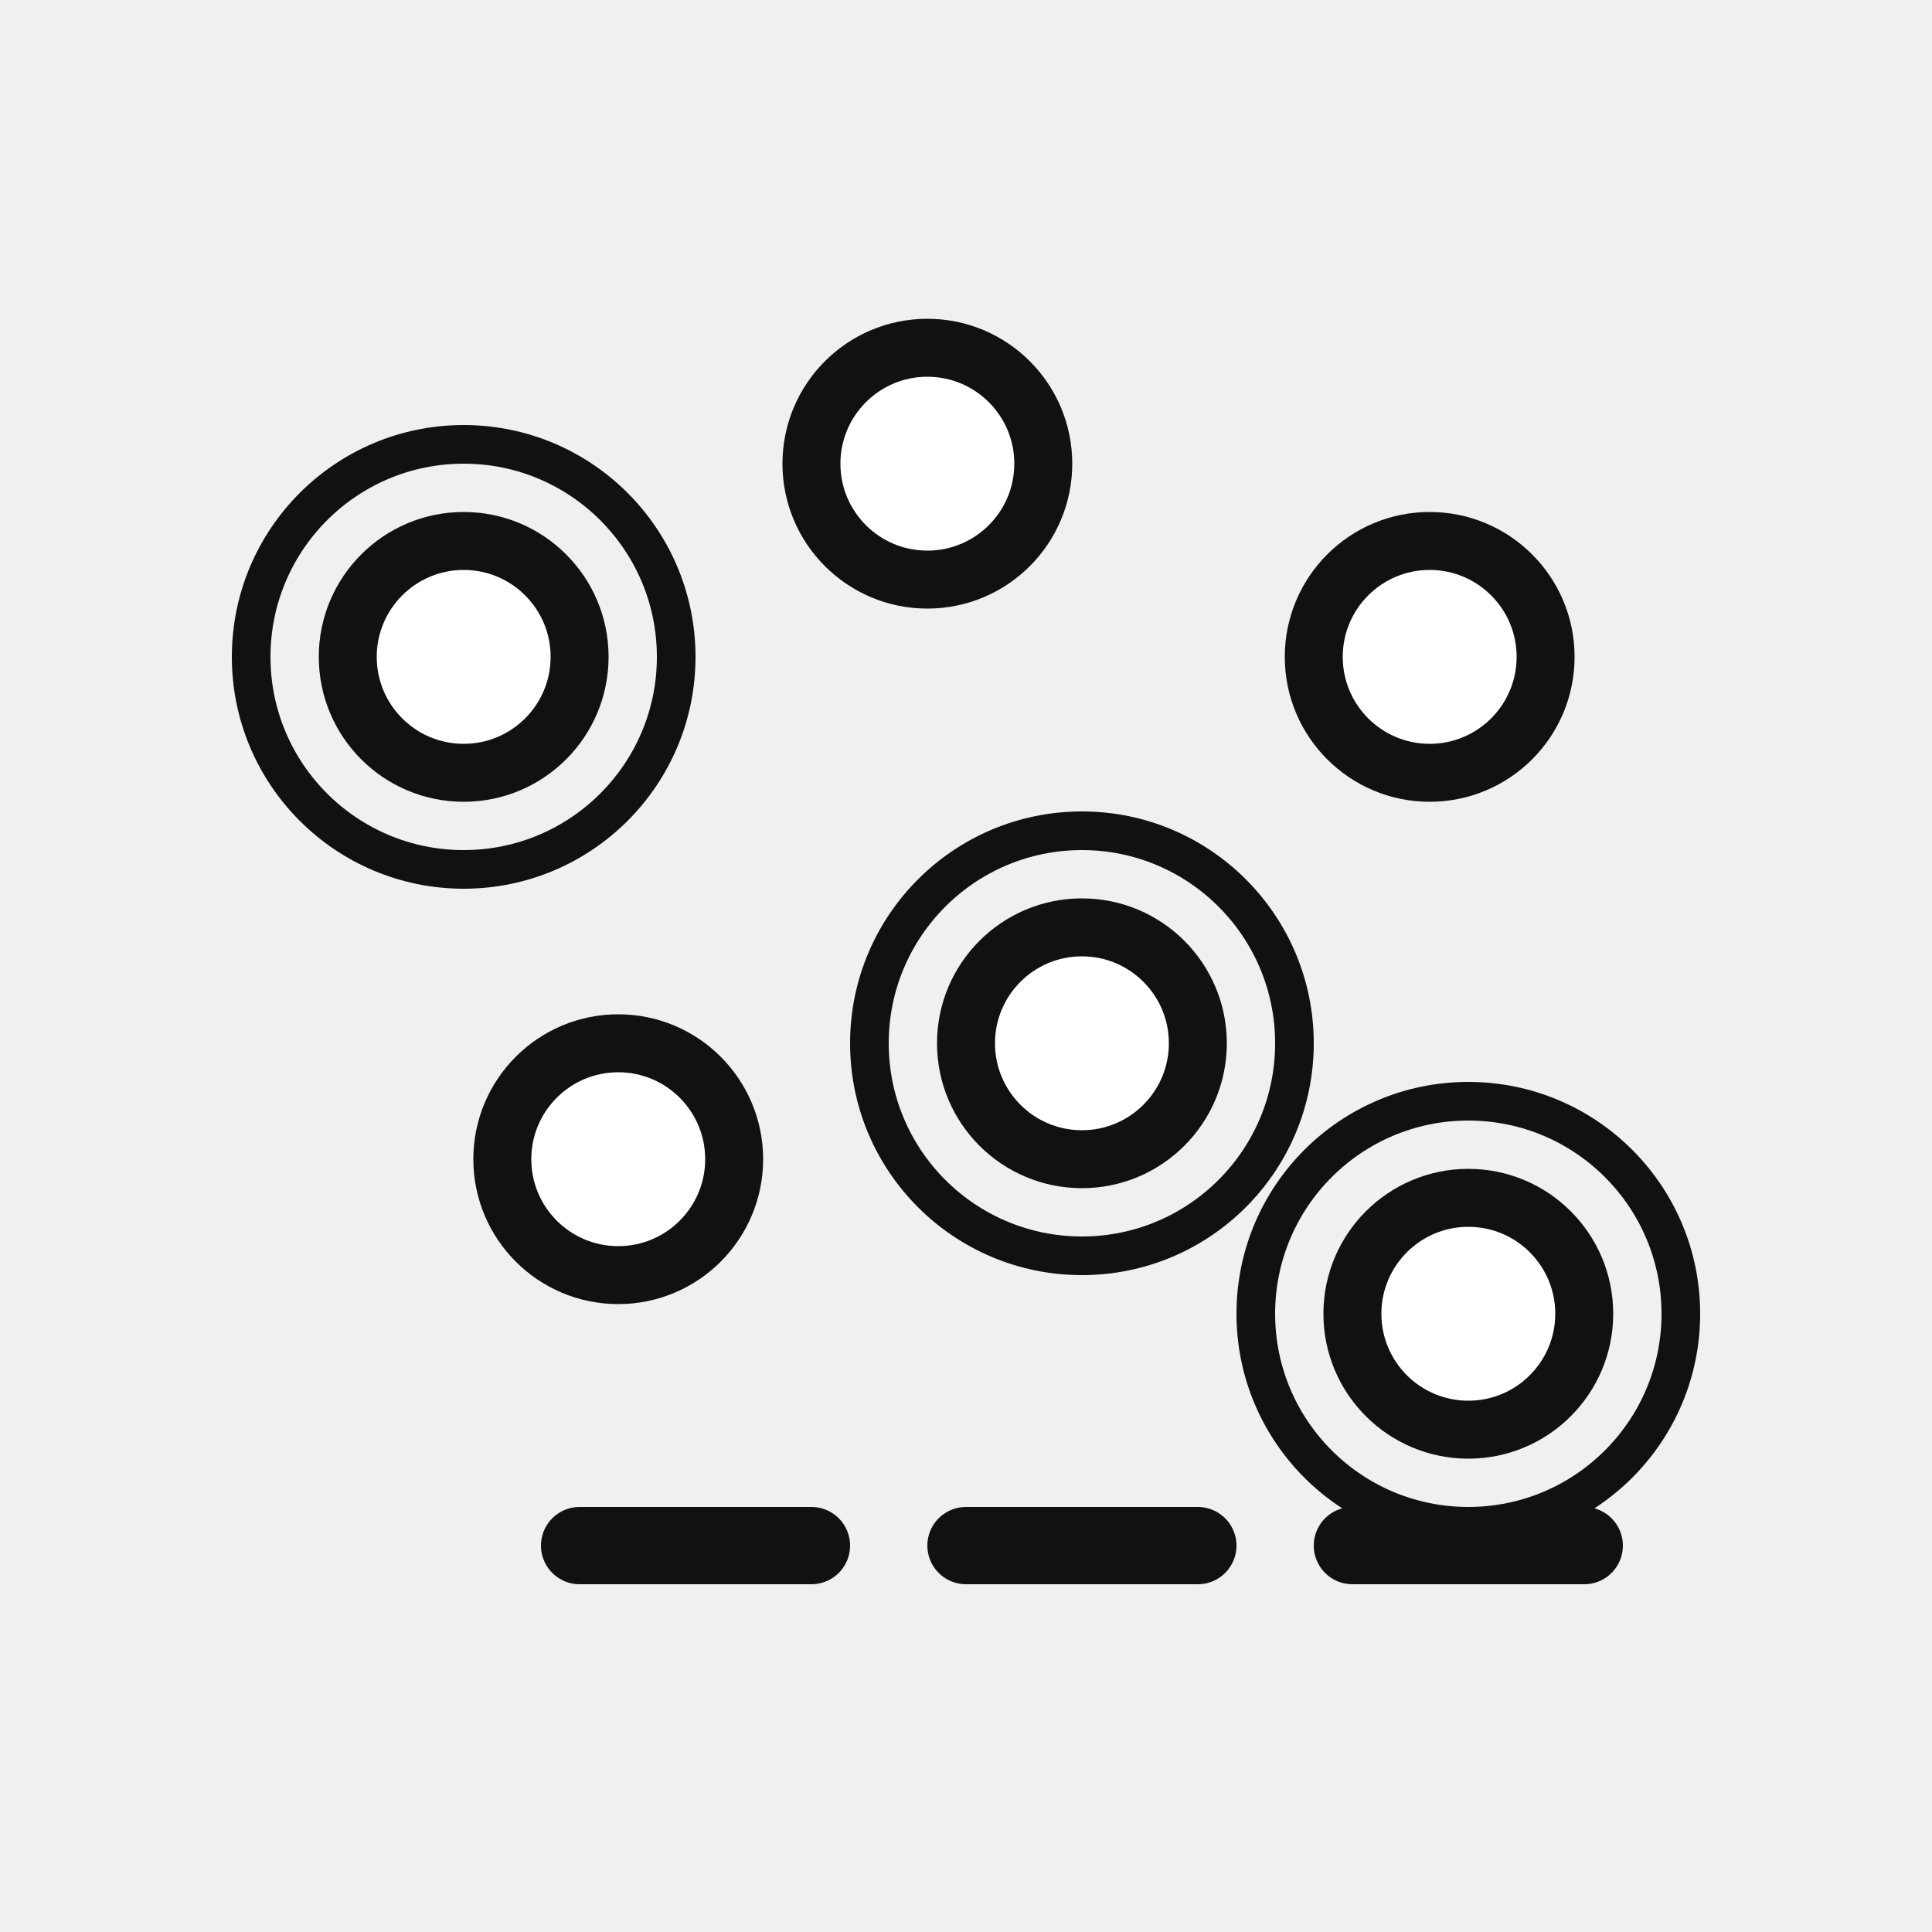
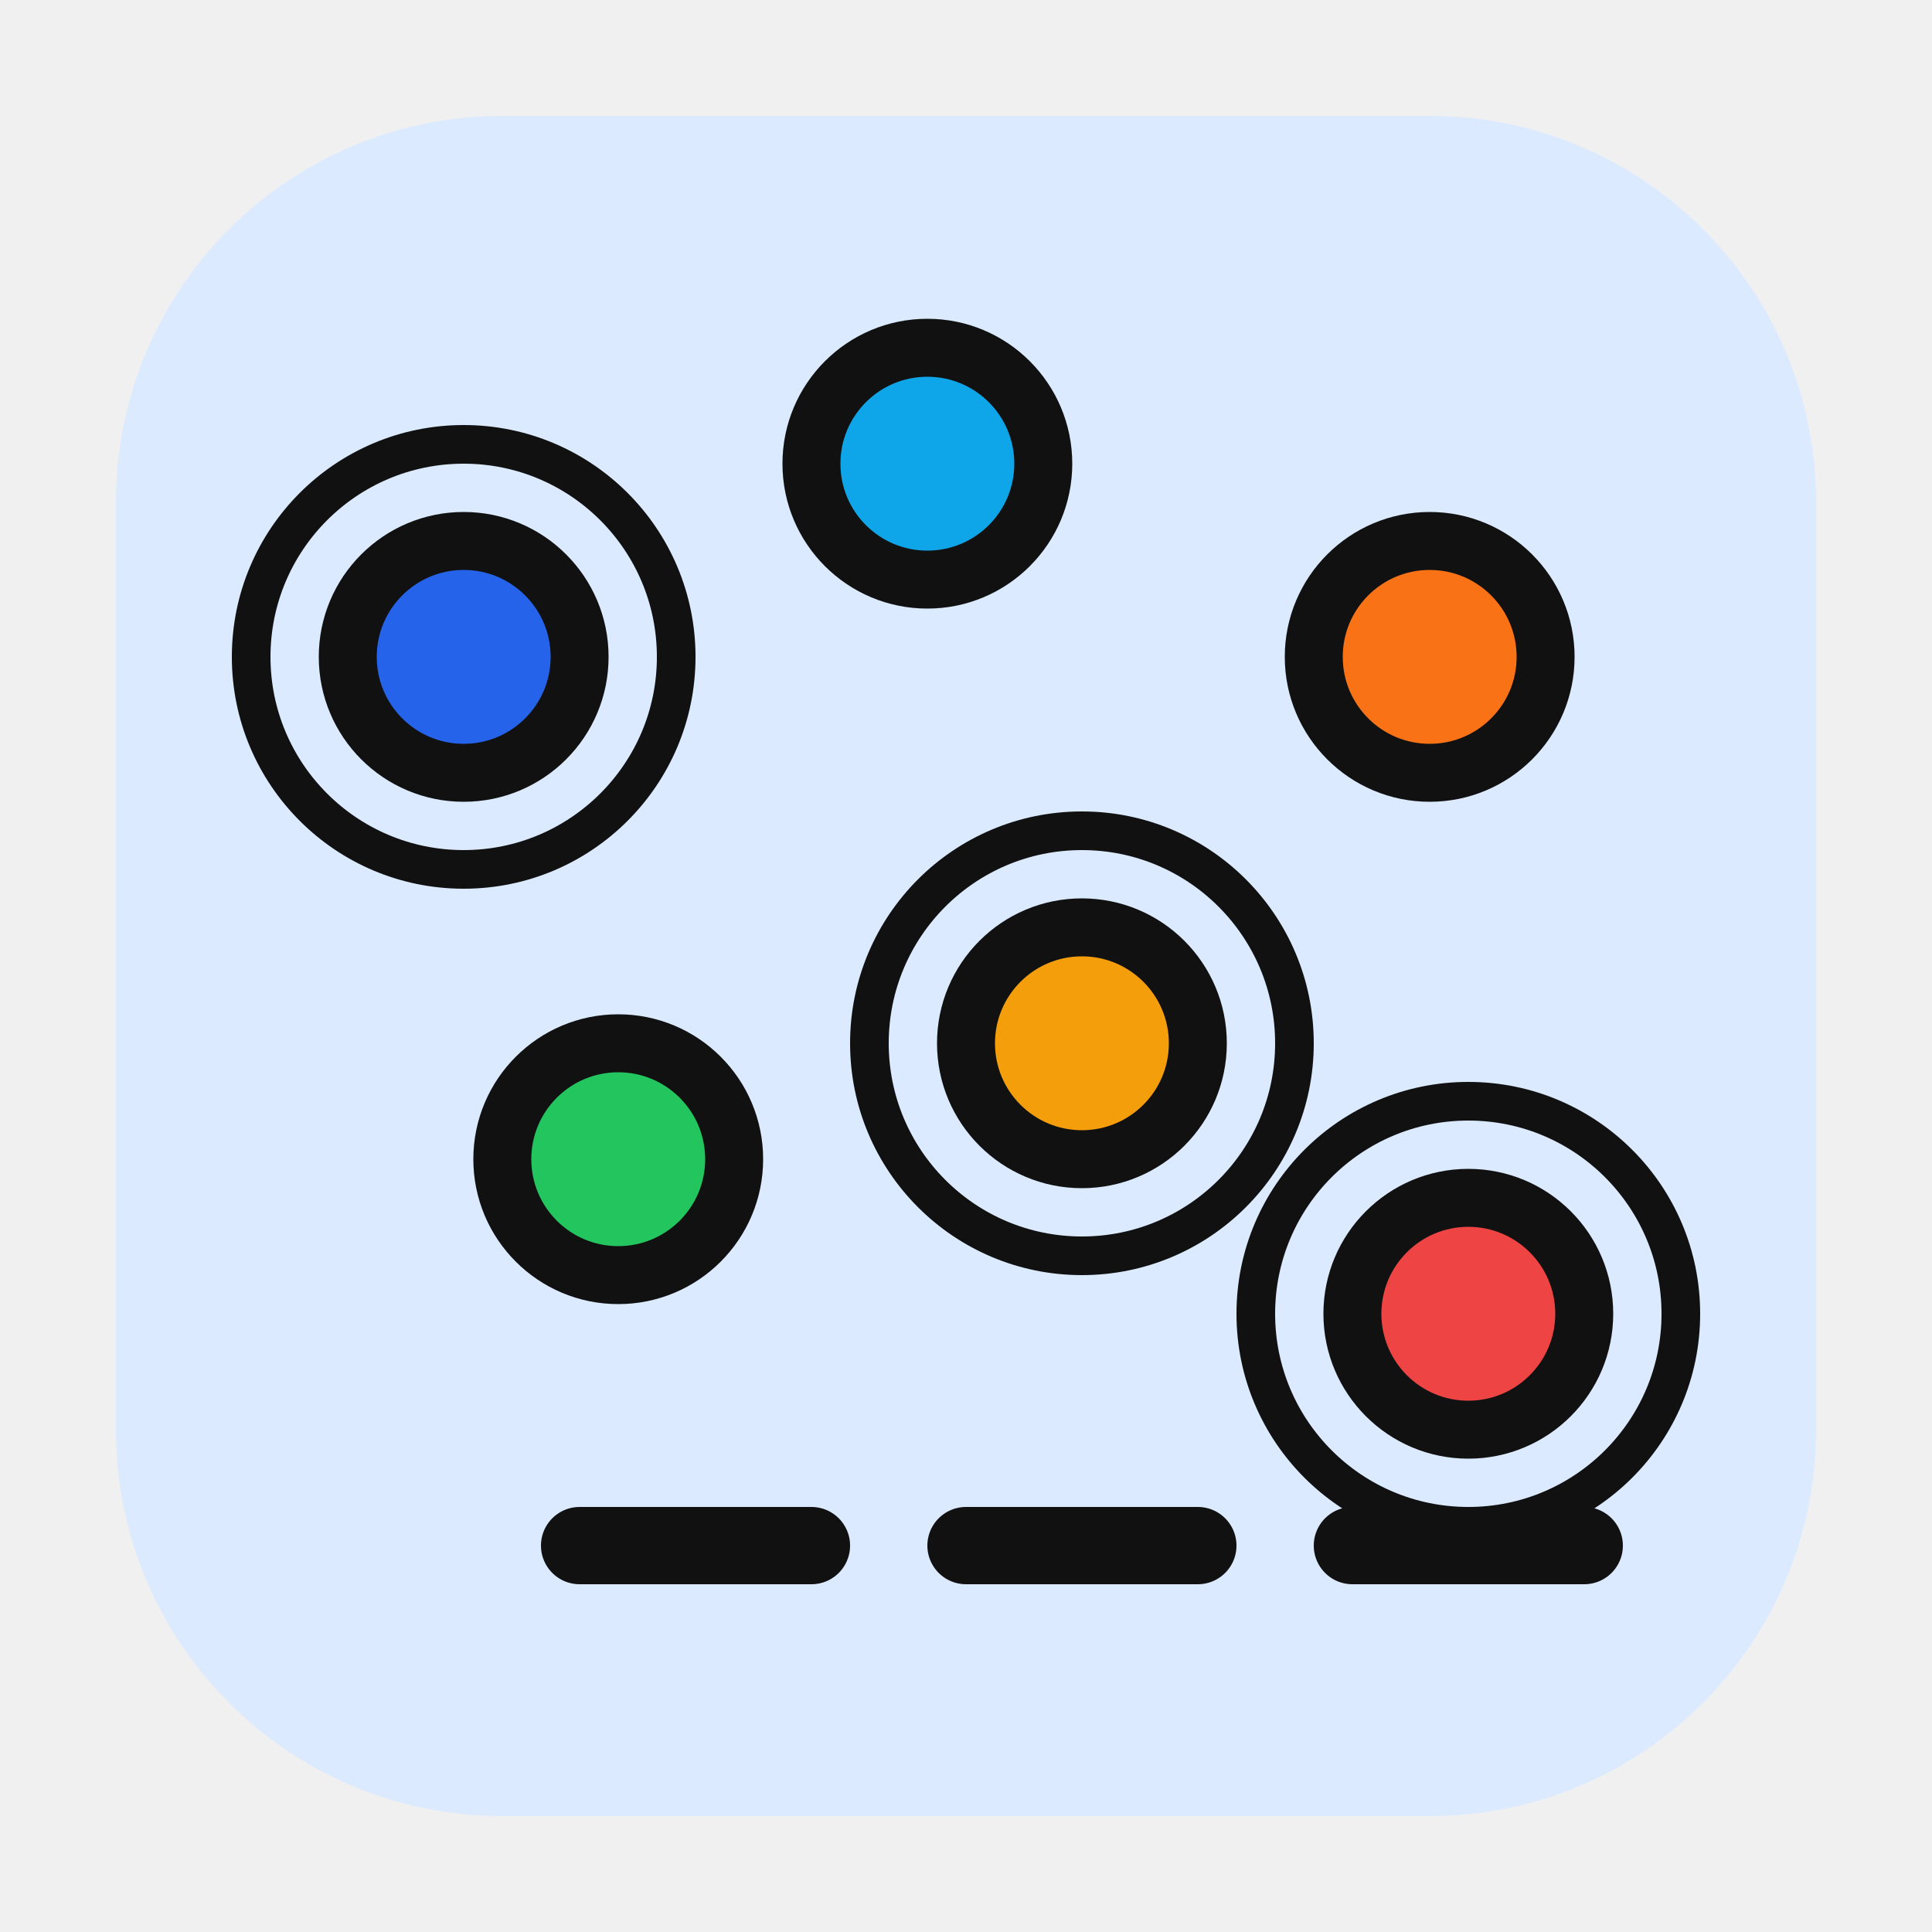
<svg xmlns="http://www.w3.org/2000/svg" viewBox="0 0 100 100">
-   <circle cx="24" cy="34" r="6" fill="#fff" stroke="#111" stroke-width="3" />
-   <circle cx="48" cy="24" r="6" fill="#fff" stroke="#111" stroke-width="3" />
-   <circle cx="74" cy="34" r="6" fill="#fff" stroke="#111" stroke-width="3" />
-   <circle cx="32" cy="60" r="6" fill="#fff" stroke="#111" stroke-width="3" />
-   <circle cx="56" cy="54" r="6" fill="#fff" stroke="#111" stroke-width="3" />
-   <circle cx="76" cy="68" r="6" fill="#fff" stroke="#111" stroke-width="3" />
+   <rect x="6" y="6" width="88" height="88" rx="20" fill="#dbeafe" />
+   <circle cx="24" cy="34" r="6" fill="#2563eb" stroke="#111" stroke-width="3" />
+   <circle cx="48" cy="24" r="6" fill="#0ea5e9" stroke="#111" stroke-width="3" />
+   <circle cx="74" cy="34" r="6" fill="#f97316" stroke="#111" stroke-width="3" />
+   <circle cx="32" cy="60" r="6" fill="#22c55e" stroke="#111" stroke-width="3" />
+   <circle cx="56" cy="54" r="6" fill="#f59e0b" stroke="#111" stroke-width="3" />
+   <circle cx="76" cy="68" r="6" fill="#ef4444" stroke="#111" stroke-width="3" />
  <circle cx="24" cy="34" r="11" fill="none" stroke="#111" stroke-width="2" />
  <circle cx="56" cy="54" r="11" fill="none" stroke="#111" stroke-width="2" />
  <circle cx="76" cy="68" r="11" fill="none" stroke="#111" stroke-width="2" />
  <path d="M30 80L42 80M50 80L62 80M70 80L82 80" fill="none" stroke="#111" stroke-width="4" stroke-linecap="round" />
</svg>
